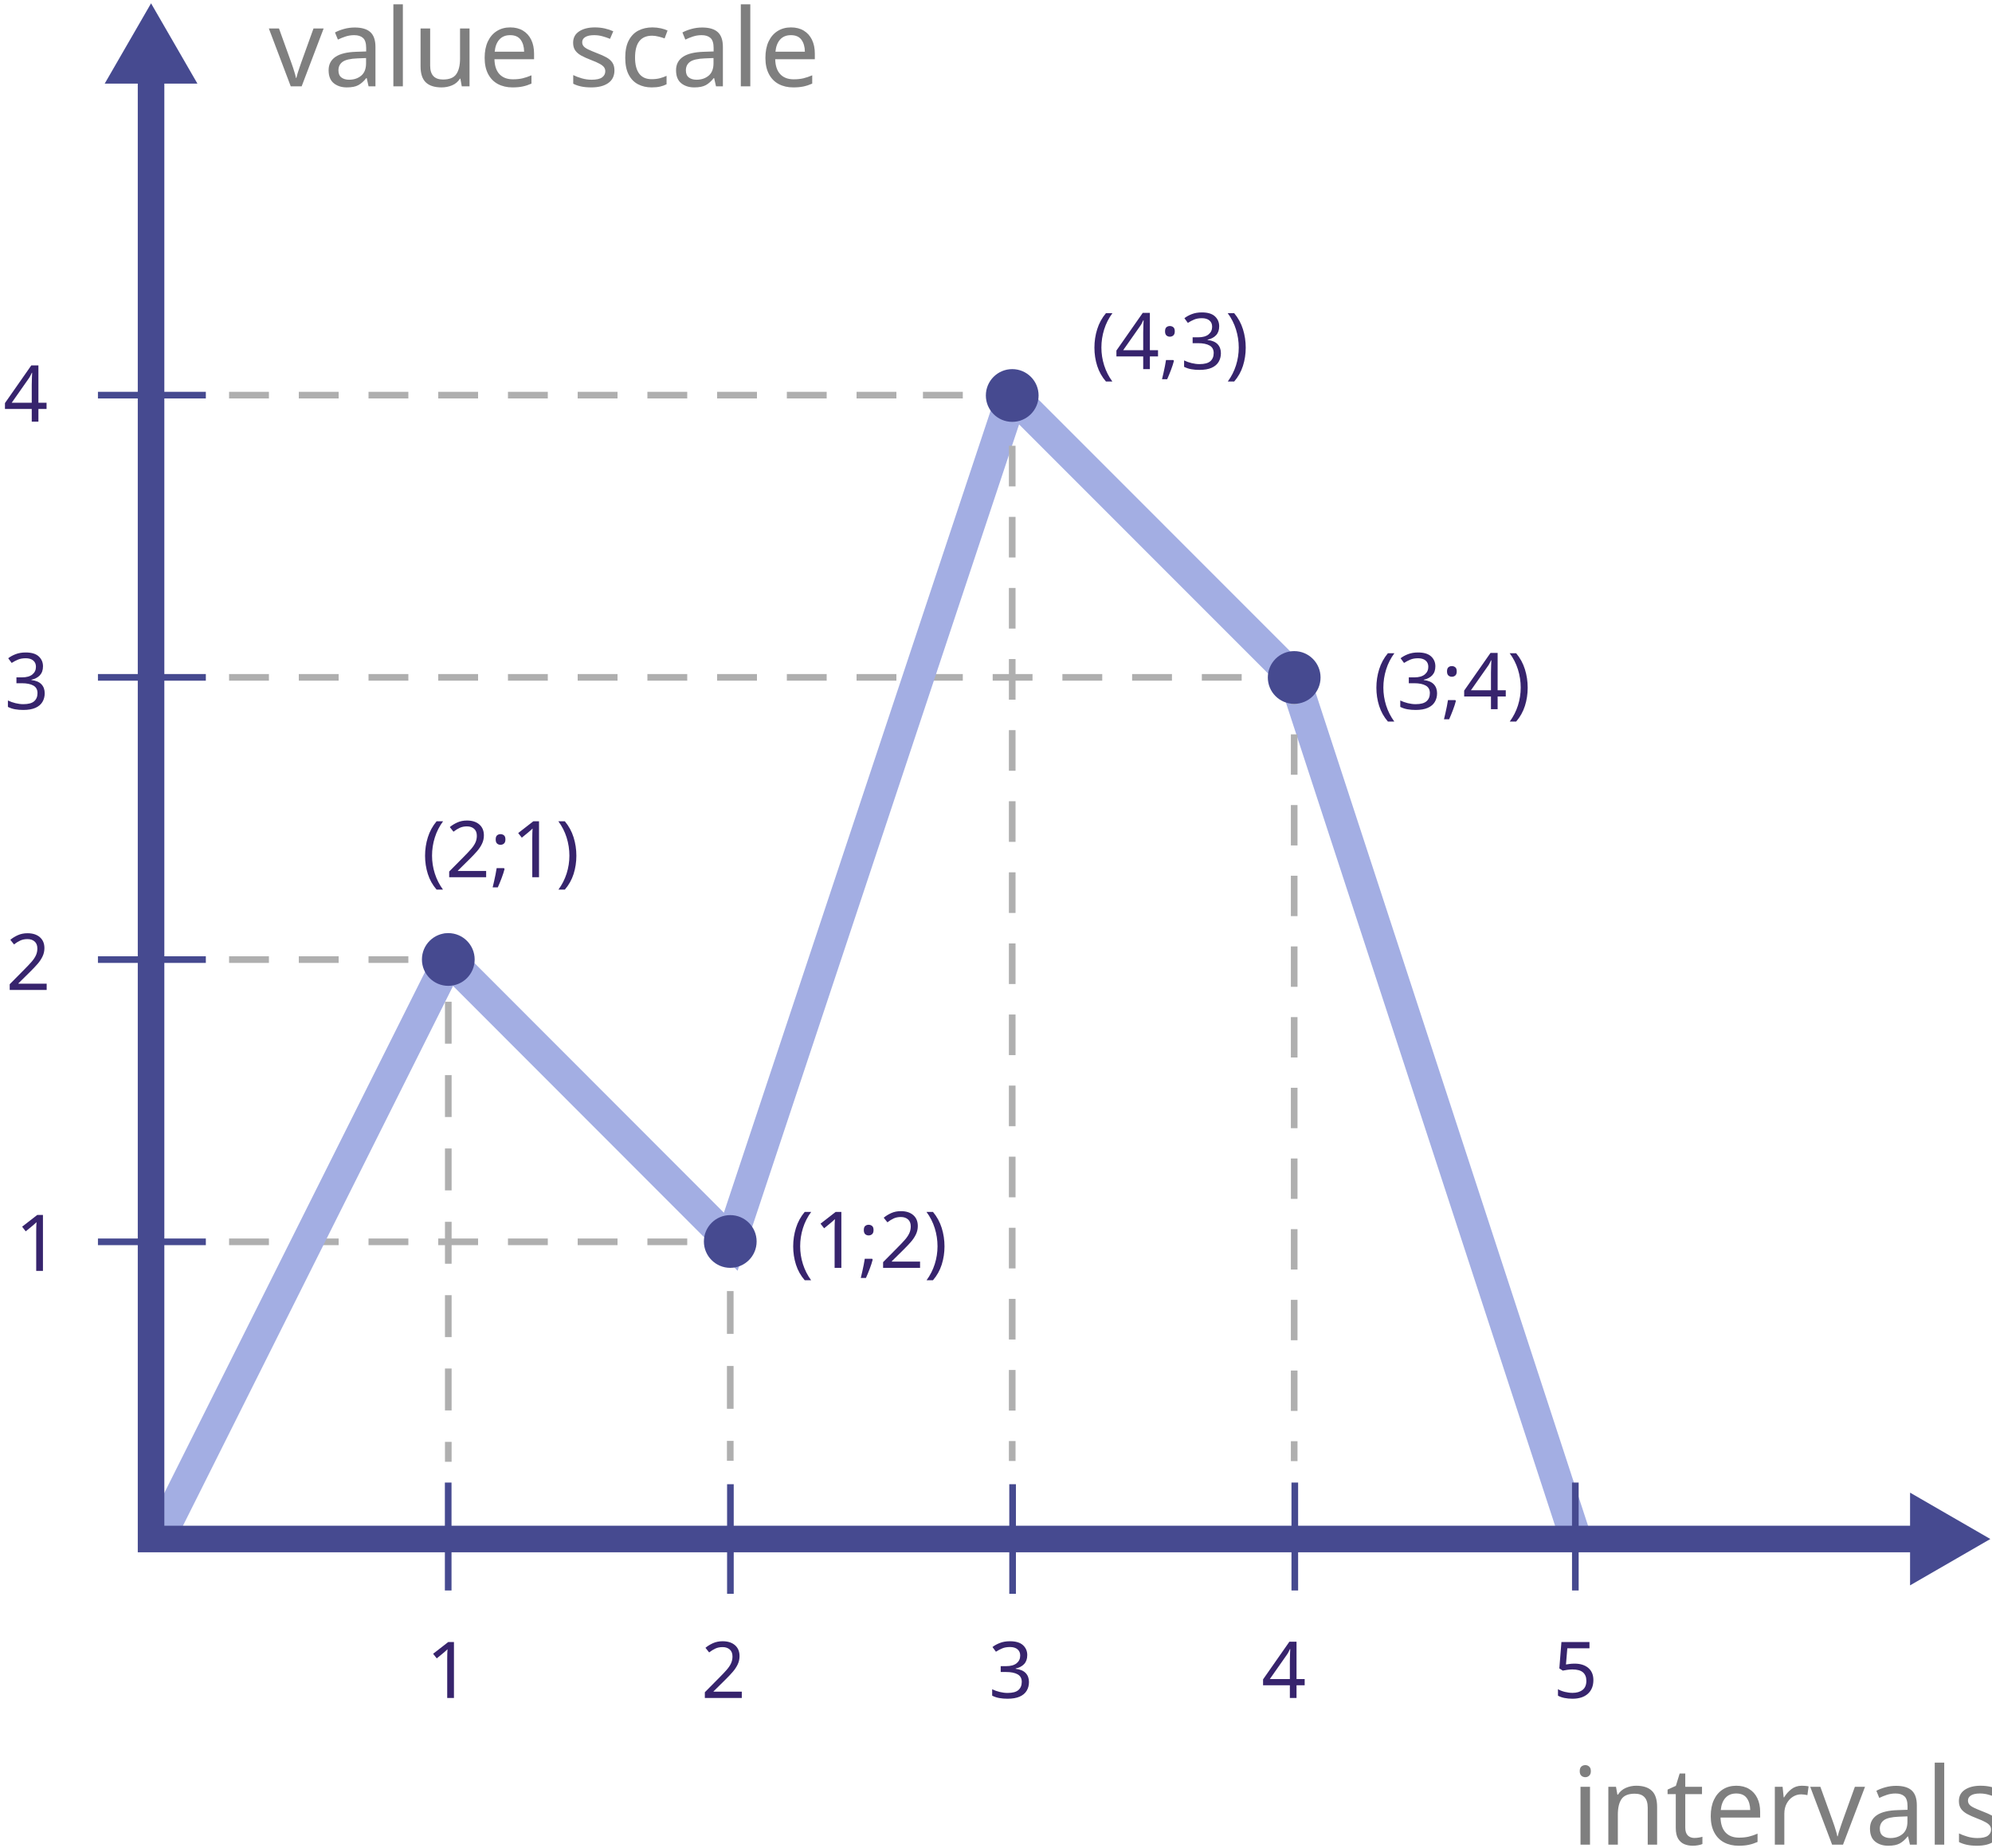
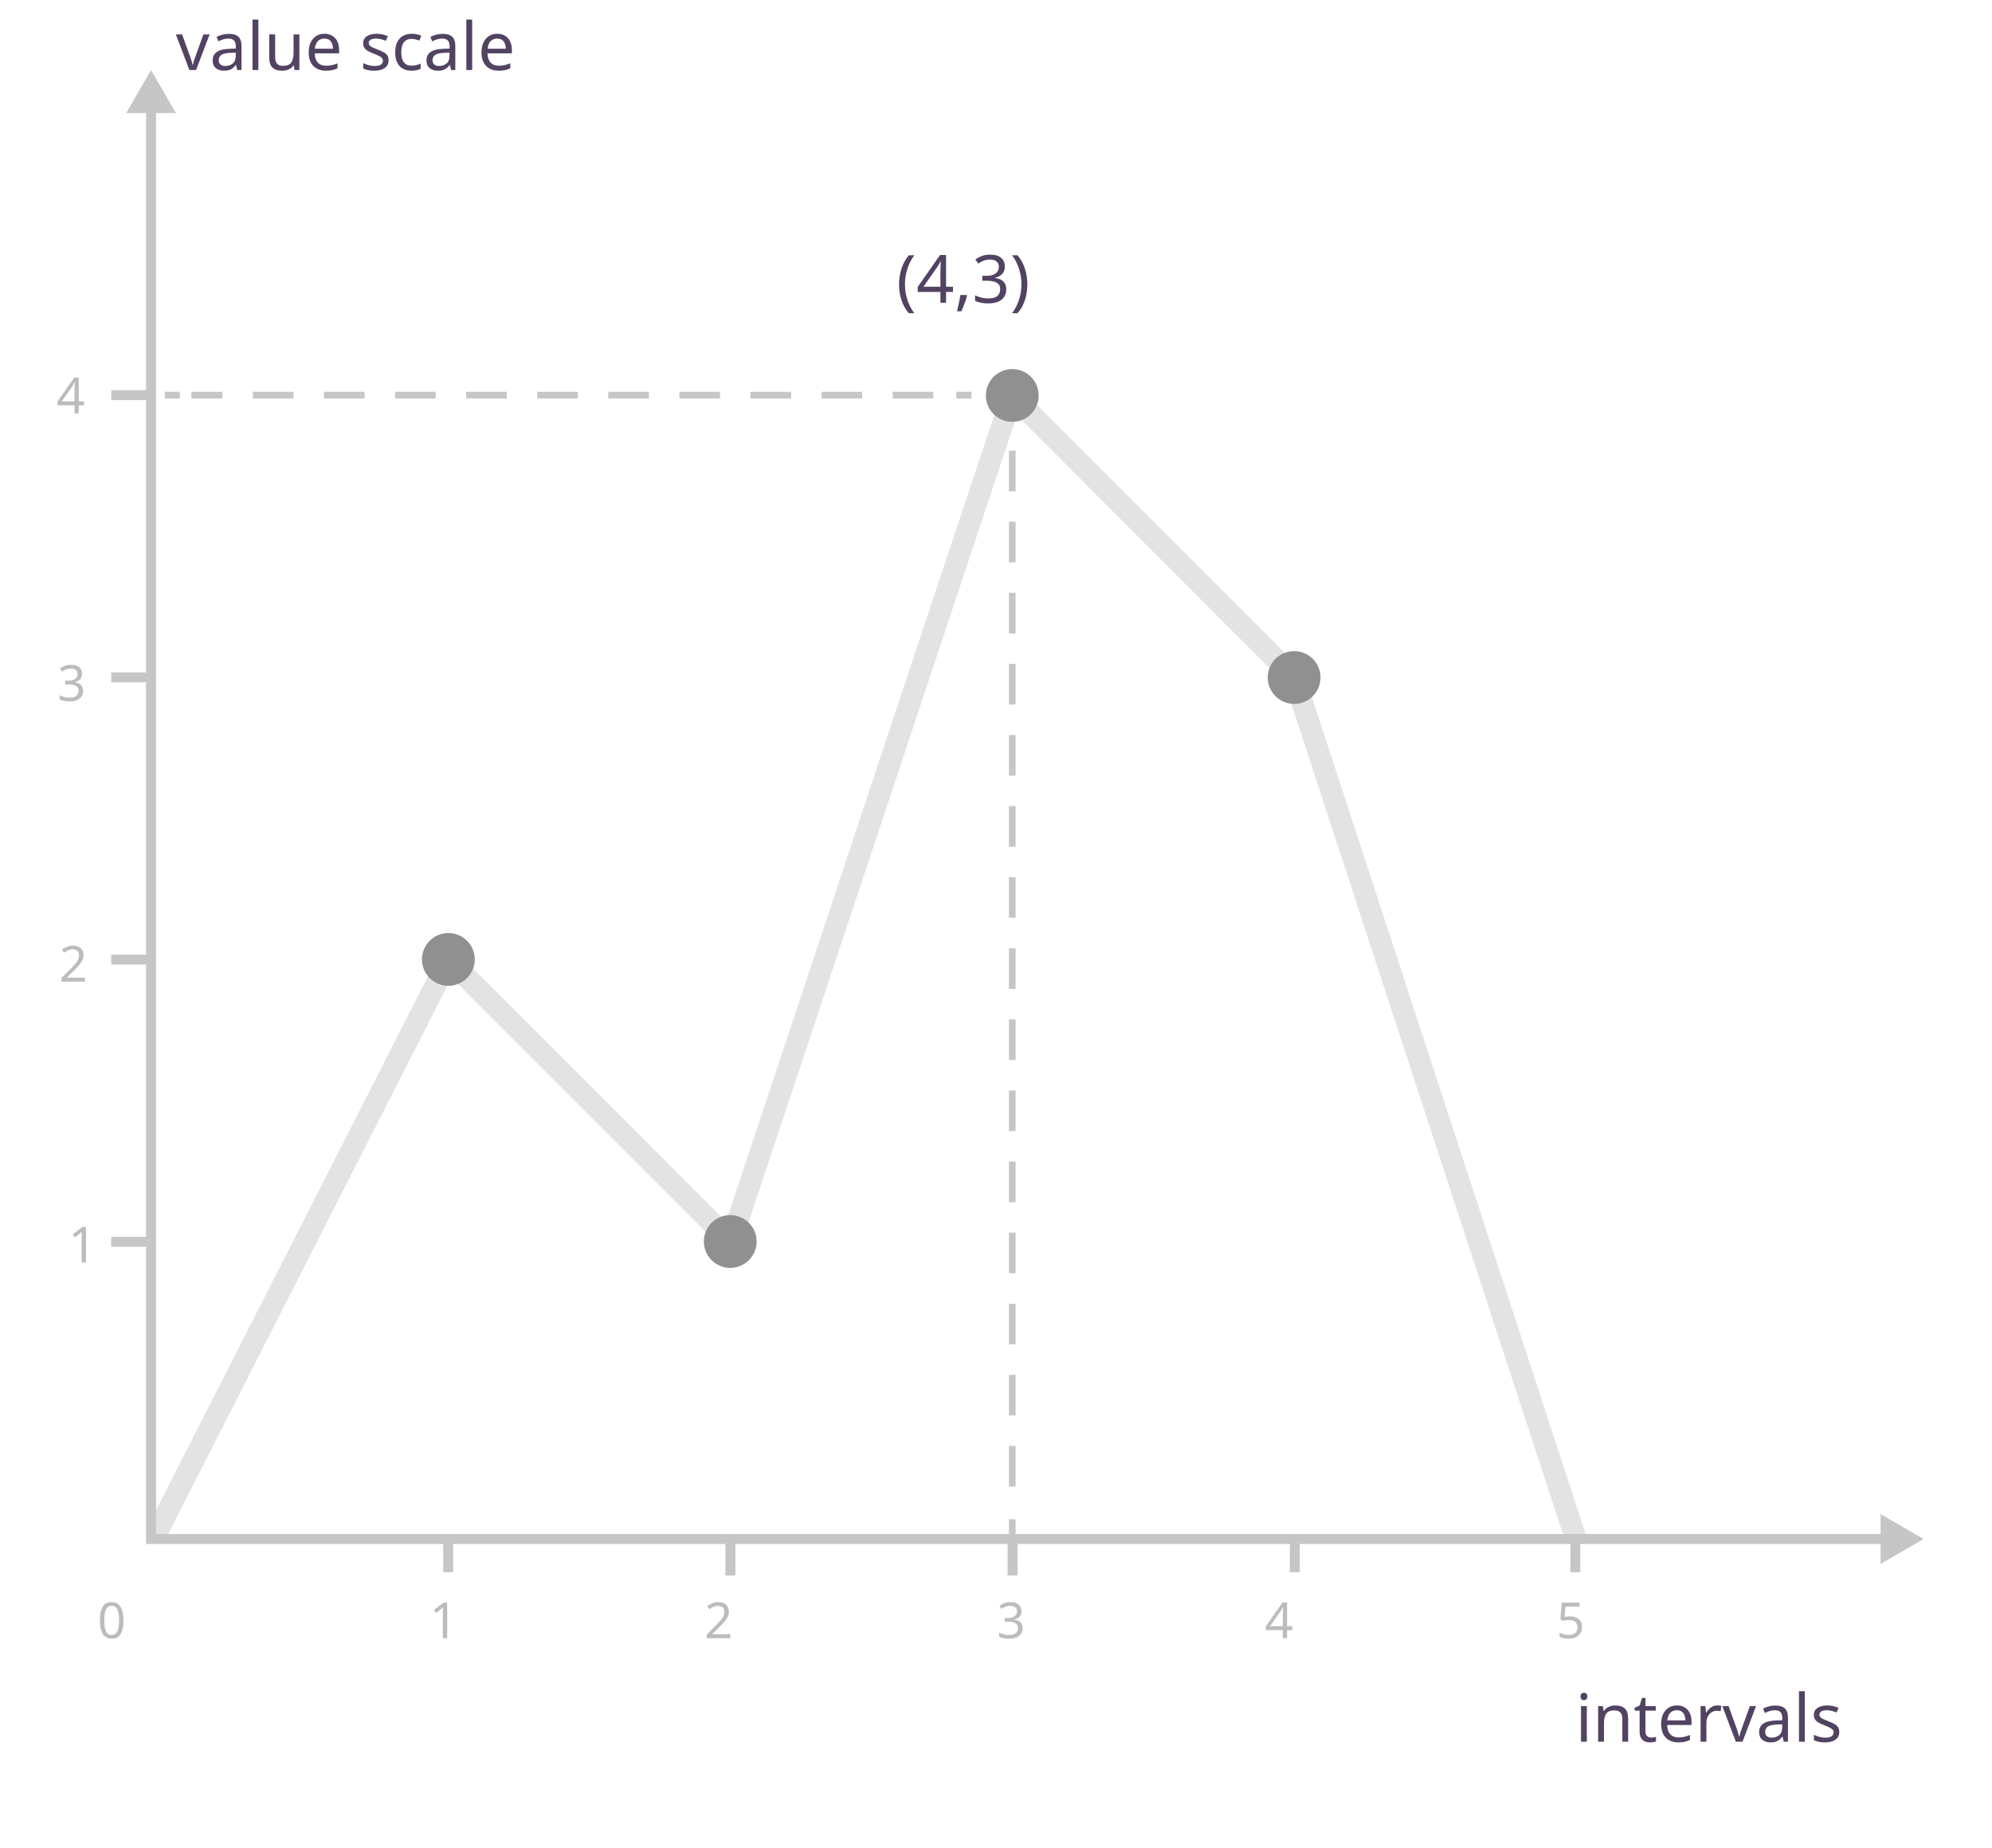
- <svg xmlns="http://www.w3.org/2000/svg" version="1.1" id="Layer_1" x="0px" y="0px" width="1200px" height="1113px" viewBox="0 0 1200 1113" enable-background="new 0 0 1200 1113" xml:space="preserve">
+ <svg xmlns="http://www.w3.org/2000/svg" version="1.1" id="Layer_1" x="0px" y="0px" viewBox="0 0 1200 1113" style="enable-background:new 0 0 1200 1113;" xml:space="preserve">
+   <style type="text/css">
+ 	.st0{fill:none;stroke:#E3E3E3;stroke-width:13;stroke-miterlimit:10;}
+ 	.st1{fill:#514361;}
+ 	.st2{font-family:'RobotoMono-Regular';}
+ 	.st3{font-size:40px;}
+ 	.st4{fill:none;stroke:#C6C6C6;stroke-width:6;stroke-miterlimit:10;}
+ 	.st5{fill:#C6C6C6;}
+ 	.st6{fill:#BCBCBC;}
+ 	.st7{font-size:30px;}
+ 	.st8{fill:none;stroke:#C6C6C6;stroke-width:4;stroke-miterlimit:10;}
+ 	.st9{fill:none;stroke:#C6C6C6;stroke-width:4;stroke-miterlimit:10;stroke-dasharray:24.469,18.352;}
+ 	.st10{fill:#909090;}
+ </style>
+   <path class="st0" d="M94,924l176.3-346.1l169.9,170L608.8,241c0.4-1.3,2.1-1.7,3.1-0.7l167.7,167.8l169.9,519.4" />
  <g>
-     <path fill="#AFAFAF" d="M540,240h-24v-4h24V240z M580,240h-24v-4h24V240z M498,240h-24v-4h24V240z M456,240h-24v-4h24V240z    M414,240h-24v-4h24V240z M372,240h-24v-4h24V240z M330,240h-24v-4h24V240z M288,240h-24v-4h24V240z M246,240h-24v-4h24V240z    M204,240h-24v-4h24V240z M162,240h-24v-4h24V240z" />
-   </g>
-   <g>
-     <path fill="#AFAFAF" d="M246,580h-24v-4h24V580z M204,580h-24v-4h24V580z M162,580h-24v-4h24V580z" />
-   </g>
-   <g>
-     <path fill="#AFAFAF" d="M540,410h-24v-4h24V410z M580,410h-24v-4h24V410z M498,410h-24v-4h24V410z M456,410h-24v-4h24V410z    M414,410h-24v-4h24V410z M372,410h-24v-4h24V410z M330,410h-24v-4h24V410z M288,410h-24v-4h24V410z M246,410h-24v-4h24V410z    M204,410h-24v-4h24V410z M162,410h-24v-4h24V410z" />
-   </g>
-   <g>
-     <path fill="#AFAFAF" d="M414,750h-24v-4h24V750z M372,750h-24v-4h24V750z M330,750h-24v-4h24V750z M288,750h-24v-4h24V750z    M246,750h-24v-4h24V750z M204,750h-24v-4h24V750z M162,750h-24v-4h24V750z" />
-   </g>
-   <g>
-     <path fill="#AFAFAF" d="M748,410h-24v-4h24V410z M706,410h-24v-4h24V410z M664,410h-24v-4h24V410z M622,410h-24v-4h24V410z" />
-   </g>
-   <path fill="none" stroke="#A3AEE3" stroke-width="18.873" stroke-miterlimit="10" d="M98.429,921.481l171.919-343.549  l169.861,170.005l168.609-506.902c0.438-1.318,2.11-1.713,3.092-0.731l167.72,167.769L949.5,927.5" />
-   <g>
-     <text transform="matrix(1 0 0 1 946.582 1111.099)" fill="#7F7F7F" font-family="'Roboto-Regular'" font-size="65px">intervals</text>
-   </g>
-   <g>
-     <text transform="matrix(1 0 0 1 161.957 51.9912)" fill="#7F7F7F" font-family="'Roboto-Regular'" font-size="65px">value scale</text>
+     <g>
+       <text transform="matrix(1 0 0 1 948.9999 1049.099)" class="st1 st2 st3">intervals</text>
+     </g>
  </g>
  <g>
    <g>
-       <polyline fill="none" stroke="#464A90" stroke-width="16" stroke-miterlimit="10" points="91,42.187 91,927 1158.813,927   " />
+       <text transform="matrix(1 0 0 1 105.957 42.187)" class="st1 st2 st3">value scale</text>
+     </g>
+   </g>
+   <g>
+     <g>
      <g>
-         <polygon fill="#464A90" points="63.077,50.357 91,2 118.923,50.357    " />
-       </g>
-       <g>
-         <polygon fill="#464A90" points="1150.643,954.923 1199,927 1150.643,899.077    " />
+         <g>
+           <polyline class="st4" points="91,63.7 91,927 1137.3,927     " />
+           <g>
+             <polygon class="st5" points="76,68.1 91,42.2 106,68.1      " />
+           </g>
+           <g>
+             <polygon class="st5" points="1132.9,942 1158.8,927 1132.9,912      " />
+           </g>
+         </g>
      </g>
    </g>
  </g>
  <g>
-     <text transform="matrix(1 0 0 1 256.7148 1022.739)" fill="#37246D" font-family="'Roboto-Medium'" font-size="47.183px">1</text>
-   </g>
-   <g>
-     <text transform="matrix(1 0 0 1 9.125 765.499)" fill="#37246D" font-family="'Roboto-Medium'" font-size="47.183px">1</text>
-   </g>
-   <g>
-     <text transform="matrix(1 0 0 1 422.3359 1022.739)" fill="#37246D" font-family="'Roboto-Medium'" font-size="47.183px">2</text>
-   </g>
-   <g>
-     <text transform="matrix(1 0 0 1 595.5664 1022.739)" fill="#37246D" font-family="'Roboto-Medium'" font-size="47.183px">3</text>
-   </g>
-   <g>
-     <text transform="matrix(1 0 0 1 935.5742 1022.739)" fill="#37246D" font-family="'Roboto-Medium'" font-size="47.183px">5</text>
-   </g>
-   <g>
-     <text transform="matrix(1 0 0 1 759.8984 1022.739)" fill="#37246D" font-family="'Roboto-Medium'" font-size="47.183px">4</text>
-   </g>
-   <line fill="none" stroke="#464A90" stroke-width="4" stroke-miterlimit="10" x1="59" y1="578" x2="124" y2="578" />
-   <line fill="none" stroke="#464A90" stroke-width="4" stroke-miterlimit="10" x1="59" y1="408" x2="124" y2="408" />
-   <line fill="none" stroke="#464A90" stroke-width="4" stroke-miterlimit="10" x1="59" y1="238" x2="124" y2="238" />
-   <line fill="none" stroke="#464A90" stroke-width="4" stroke-miterlimit="10" x1="59" y1="748" x2="124" y2="748" />
-   <line fill="none" stroke="#464A90" stroke-width="4" stroke-miterlimit="10" x1="270" y1="958" x2="270" y2="893" />
-   <line fill="none" stroke="#464A90" stroke-width="4" stroke-miterlimit="10" x1="440" y1="960" x2="440" y2="894" />
-   <line fill="none" stroke="#464A90" stroke-width="4" stroke-miterlimit="10" x1="610" y1="960" x2="610" y2="894" />
-   <line fill="none" stroke="#464A90" stroke-width="4" stroke-miterlimit="10" x1="780" y1="958" x2="780" y2="893" />
-   <line fill="none" stroke="#464A90" stroke-width="4" stroke-miterlimit="10" x1="949" y1="958" x2="949" y2="893" />
-   <g>
-     <text transform="matrix(1 0 0 1 3.582 596.2803)" fill="#37246D" font-family="'Roboto-Medium'" font-size="47.183px">2</text>
-   </g>
-   <g>
-     <text transform="matrix(1 0 0 1 254.1719 528.3896)" fill="#37246D" font-family="'Roboto-Medium'" font-size="47.183px">(2;1)</text>
-   </g>
-   <g>
-     <text transform="matrix(1 0 0 1 475.9336 763.6748)" fill="#37246D" font-family="'Roboto-Medium'" font-size="47.183px">(1;2)</text>
-   </g>
-   <g>
-     <text transform="matrix(1 0 0 1 657.3984 222.333)" fill="#37246D" font-family="'Roboto-Medium'" font-size="47.183px">(4;3)</text>
-   </g>
-   <g>
-     <text transform="matrix(1 0 0 1 827.2559 427.1631)" fill="#37246D" font-family="'Roboto-Medium'" font-size="47.183px">(3;4)</text>
-   </g>
-   <g>
-     <text transform="matrix(1 0 0 1 2.6367 427.1631)" fill="#37246D" font-family="'Roboto-Medium'" font-size="47.183px">3</text>
-   </g>
-   <g>
-     <text transform="matrix(1 0 0 1 2 253.9795)" fill="#37246D" font-family="'Roboto-Medium'" font-size="47.183px">4</text>
-   </g>
-   <g>
    <g>
-       <line fill="none" stroke="#AFAFAF" stroke-width="4" stroke-miterlimit="10" x1="779.63" y1="880.098" x2="779.63" y2="868.098" />
-       <line fill="none" stroke="#AFAFAF" stroke-width="4" stroke-miterlimit="10" stroke-dasharray="24.329,18.247" x1="779.63" y1="849.851" x2="779.63" y2="433.214" />
-       <line fill="none" stroke="#AFAFAF" stroke-width="4" stroke-miterlimit="10" x1="779.63" y1="424.091" x2="779.63" y2="412.091" />
+       <text transform="matrix(1 0 0 1 258.7148 986.7393)" class="st6 st2 st7">1</text>
    </g>
  </g>
  <g>
    <g>
-       <line fill="none" stroke="#AFAFAF" stroke-width="4" stroke-miterlimit="10" x1="609.772" y1="880" x2="609.772" y2="868" />
-       <line fill="none" stroke="#AFAFAF" stroke-width="4" stroke-miterlimit="10" stroke-dasharray="24.469,18.352" x1="609.772" y1="849.648" x2="609.772" y2="259.342" />
-       <line fill="none" stroke="#AFAFAF" stroke-width="4" stroke-miterlimit="10" x1="609.772" y1="250.166" x2="609.772" y2="238.166" />
+       <text transform="matrix(1 0 0 1 58.7148 986.7393)" class="st6 st2 st7">0</text>
    </g>
  </g>
  <g>
    <g>
-       <line fill="none" stroke="#AFAFAF" stroke-width="4" stroke-miterlimit="10" x1="439.914" y1="879.901" x2="439.914" y2="867.901" />
-       <line fill="none" stroke="#AFAFAF" stroke-width="4" stroke-miterlimit="10" stroke-dasharray="25.781,19.336" x1="439.914" y1="848.565" x2="439.914" y2="767.999" />
-       <line fill="none" stroke="#AFAFAF" stroke-width="4" stroke-miterlimit="10" x1="439.914" y1="758.331" x2="439.914" y2="746.331" />
+       <text transform="matrix(1 0 0 1 41.125 760.499)" class="st6 st2 st7">1</text>
    </g>
  </g>
  <g>
    <g>
-       <line fill="none" stroke="#AFAFAF" stroke-width="4" stroke-miterlimit="10" x1="270.056" y1="880.491" x2="270.056" y2="868.491" />
-       <line fill="none" stroke="#AFAFAF" stroke-width="4" stroke-miterlimit="10" stroke-dasharray="25.247,18.935" x1="270.056" y1="849.556" x2="270.056" y2="593.93" />
-       <line fill="none" stroke="#AFAFAF" stroke-width="4" stroke-miterlimit="10" x1="270.056" y1="584.462" x2="270.056" y2="572.462" />
+       <text transform="matrix(1 0 0 1 424.3359 986.7393)" class="st6 st2 st7">2</text>
    </g>
  </g>
-   <circle fill="#464A90" cx="779.63" cy="408.074" r="15.885" />
-   <circle fill="#464A90" cx="609.772" cy="238.216" r="15.885" />
-   <circle fill="#464A90" cx="439.914" cy="747.79" r="15.885" />
-   <circle fill="#464A90" cx="270.056" cy="577.932" r="15.885" />
+   <g>
+     <g>
+       <text transform="matrix(1 0 0 1 600.5664 986.7393)" class="st6 st2 st7">3</text>
+     </g>
+   </g>
+   <g>
+     <g>
+       <text transform="matrix(1 0 0 1 937.5742 986.7393)" class="st6 st2 st7">5</text>
+     </g>
+   </g>
+   <g>
+     <g>
+       <text transform="matrix(1 0 0 1 761.8984 986.7393)" class="st6 st2 st7">4</text>
+     </g>
+   </g>
+   <line class="st4" x1="67" y1="578" x2="90" y2="578" />
+   <line class="st4" x1="67" y1="408" x2="90" y2="408" />
+   <line class="st4" x1="67" y1="238" x2="90" y2="238" />
+   <line class="st4" x1="67" y1="748" x2="90" y2="748" />
+   <line class="st4" x1="270" y1="947" x2="270" y2="927" />
+   <line class="st4" x1="440" y1="949" x2="440" y2="928" />
+   <line class="st4" x1="610" y1="949" x2="610" y2="928" />
+   <line class="st4" x1="780" y1="947" x2="780" y2="927" />
+   <line class="st4" x1="949" y1="947" x2="949" y2="927" />
+   <g>
+     <g>
+       <text transform="matrix(1 0 0 1 35.582 591.2803)" class="st6 st2 st7">2</text>
+     </g>
+   </g>
+   <g>
+     <g>
+       <text transform="matrix(1 0 0 1 539.9999 182.333)" class="st1 st2 st3">(4,3)</text>
+     </g>
+   </g>
+   <g>
+     <g>
+       <text transform="matrix(1 0 0 1 34.6367 422.1631)" class="st6 st2 st7">3</text>
+     </g>
+   </g>
+   <g>
+     <g>
+       <text transform="matrix(1 0 0 1 34 248.9795)" class="st6 st2 st7">4</text>
+     </g>
+   </g>
+   <g>
+     <g>
+       <line class="st8" x1="609.8" y1="928" x2="609.8" y2="915.1" />
+       <line class="st9" x1="609.8" y1="895.4" x2="609.8" y2="260.9" />
+       <line class="st8" x1="609.8" y1="251.1" x2="609.8" y2="238.2" />
+     </g>
+   </g>
+   <circle class="st10" cx="779.6" cy="408.1" r="15.9" />
+   <circle class="st10" cx="609.8" cy="238.2" r="15.9" />
+   <circle class="st10" cx="439.9" cy="747.8" r="15.9" />
+   <circle class="st10" cx="270.1" cy="577.9" r="15.9" />
+   <g>
+     <g>
+       <line class="st8" x1="585.2" y1="238" x2="576.1" y2="238" />
+       <line class="st9" x1="562.2" y1="238" x2="115.3" y2="238" />
+       <line class="st8" x1="108.3" y1="238" x2="99.3" y2="238" />
+     </g>
+   </g>
</svg>
